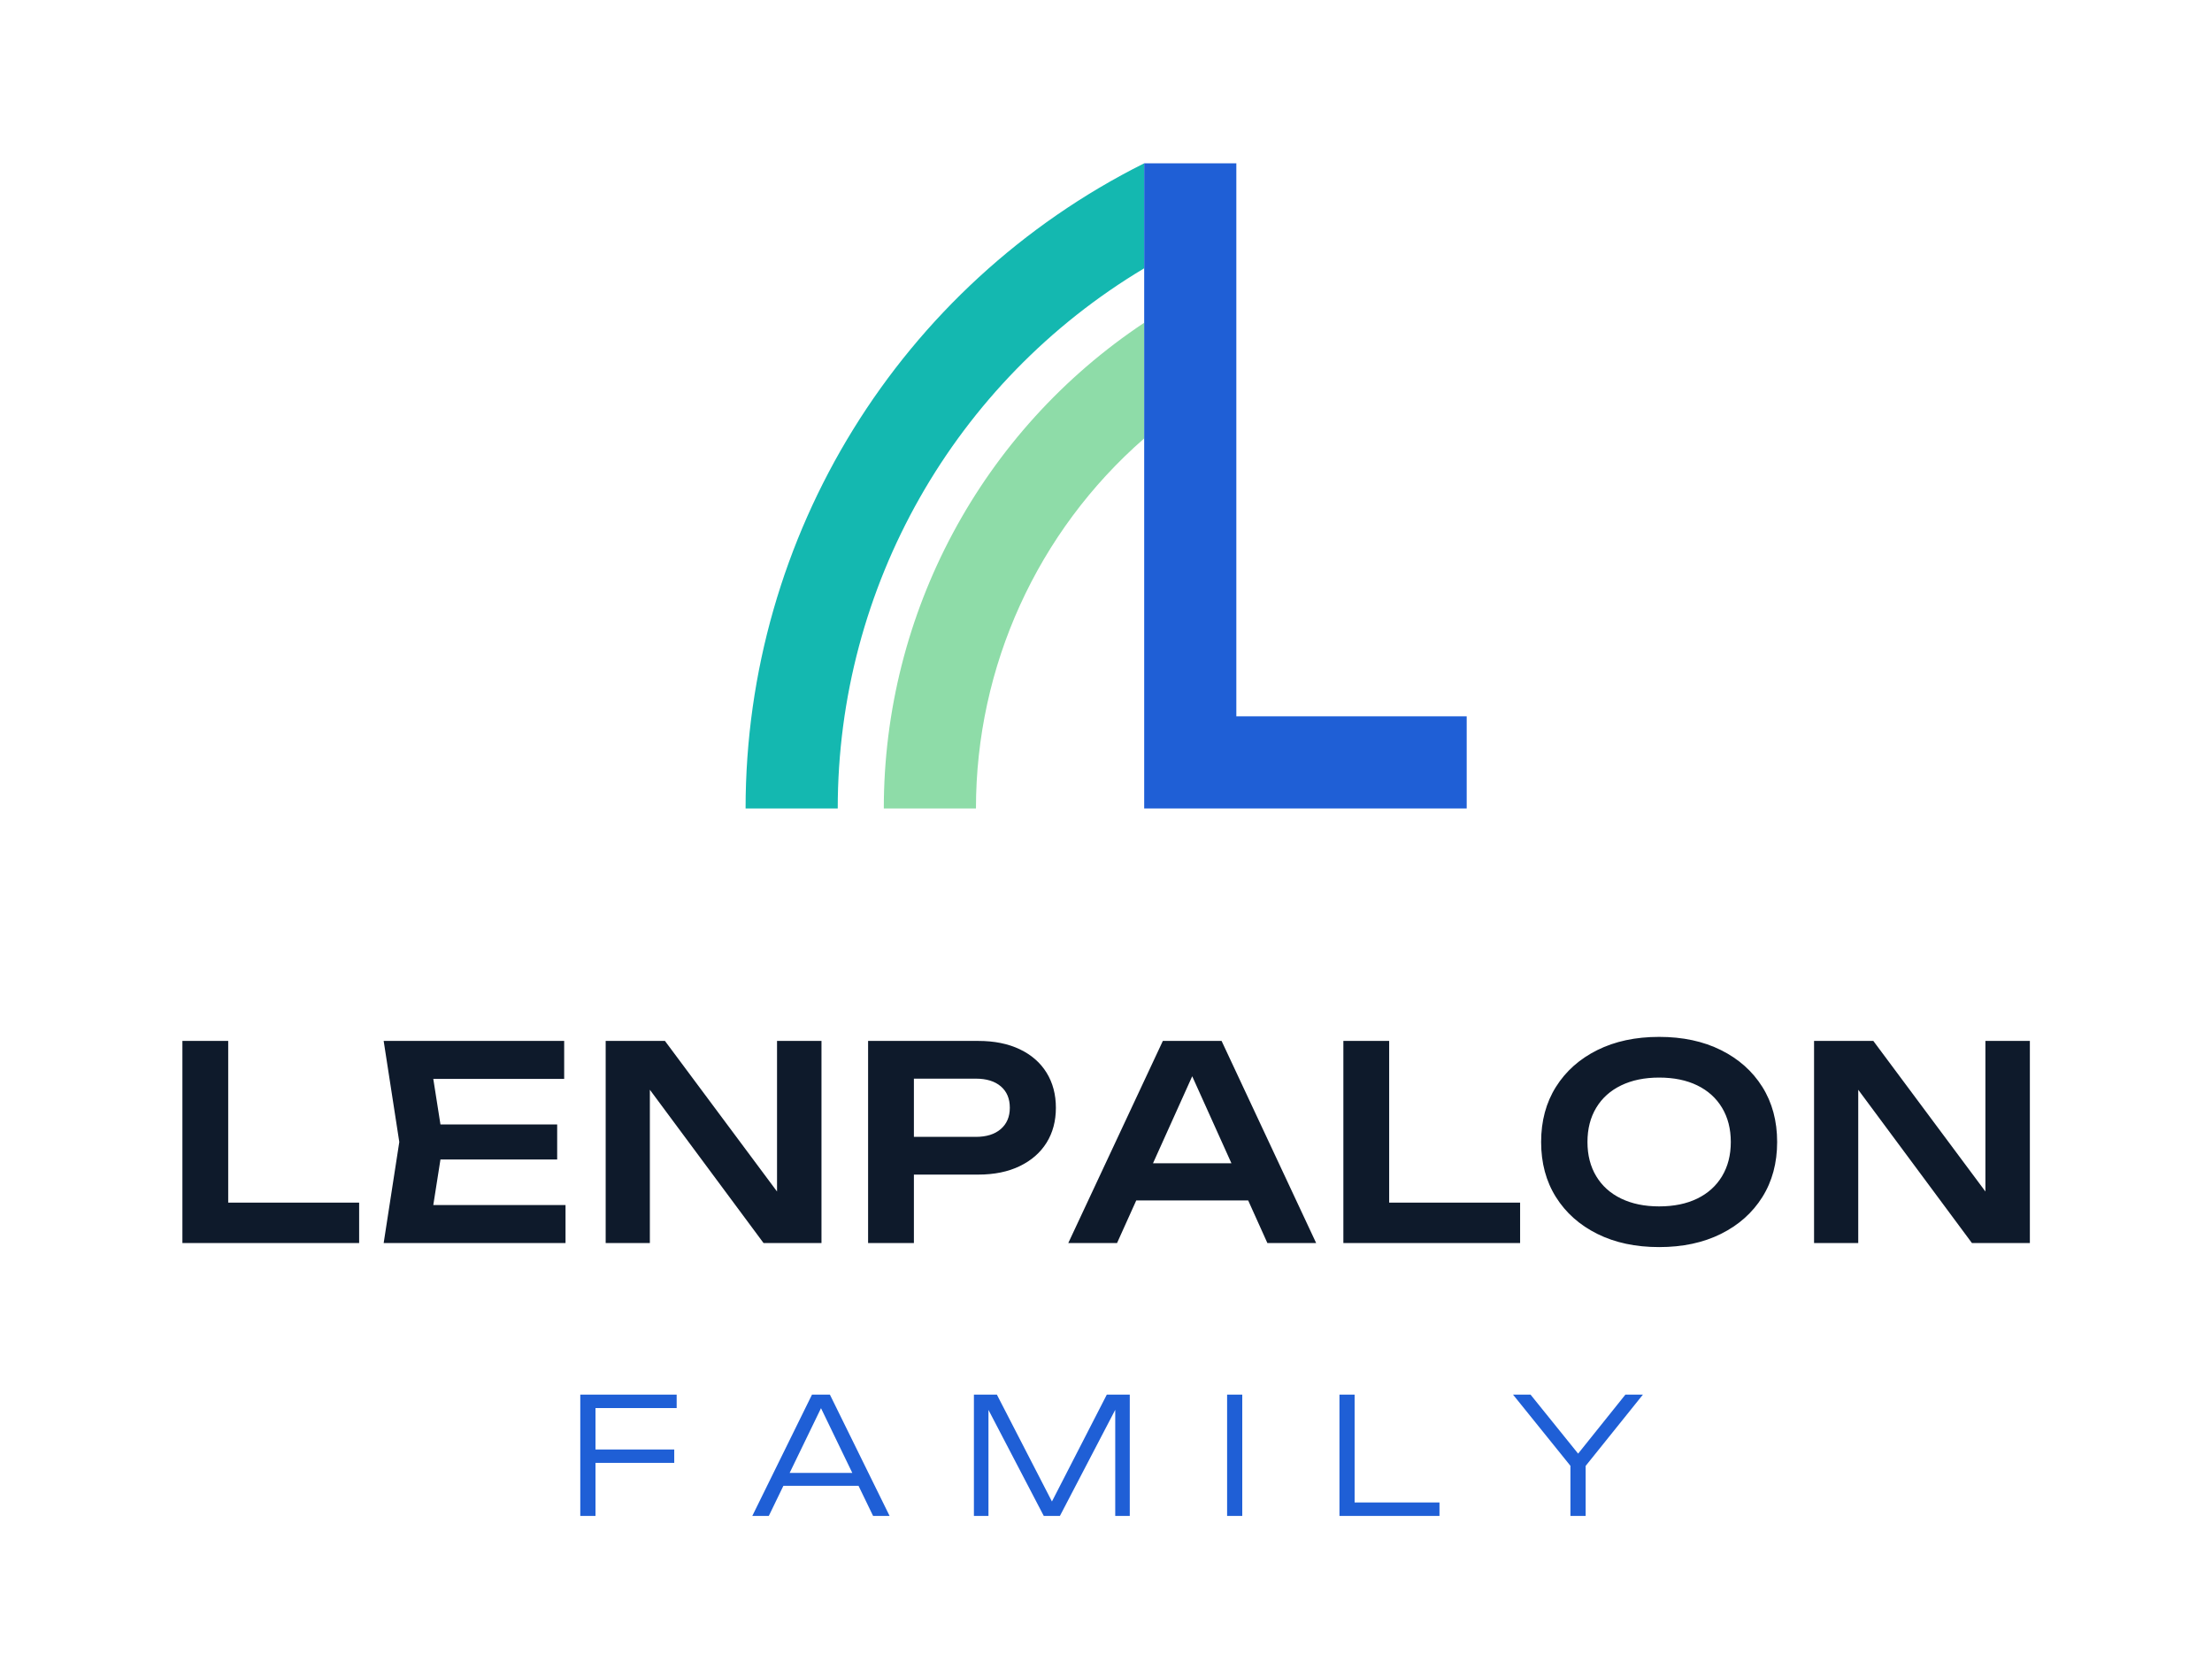
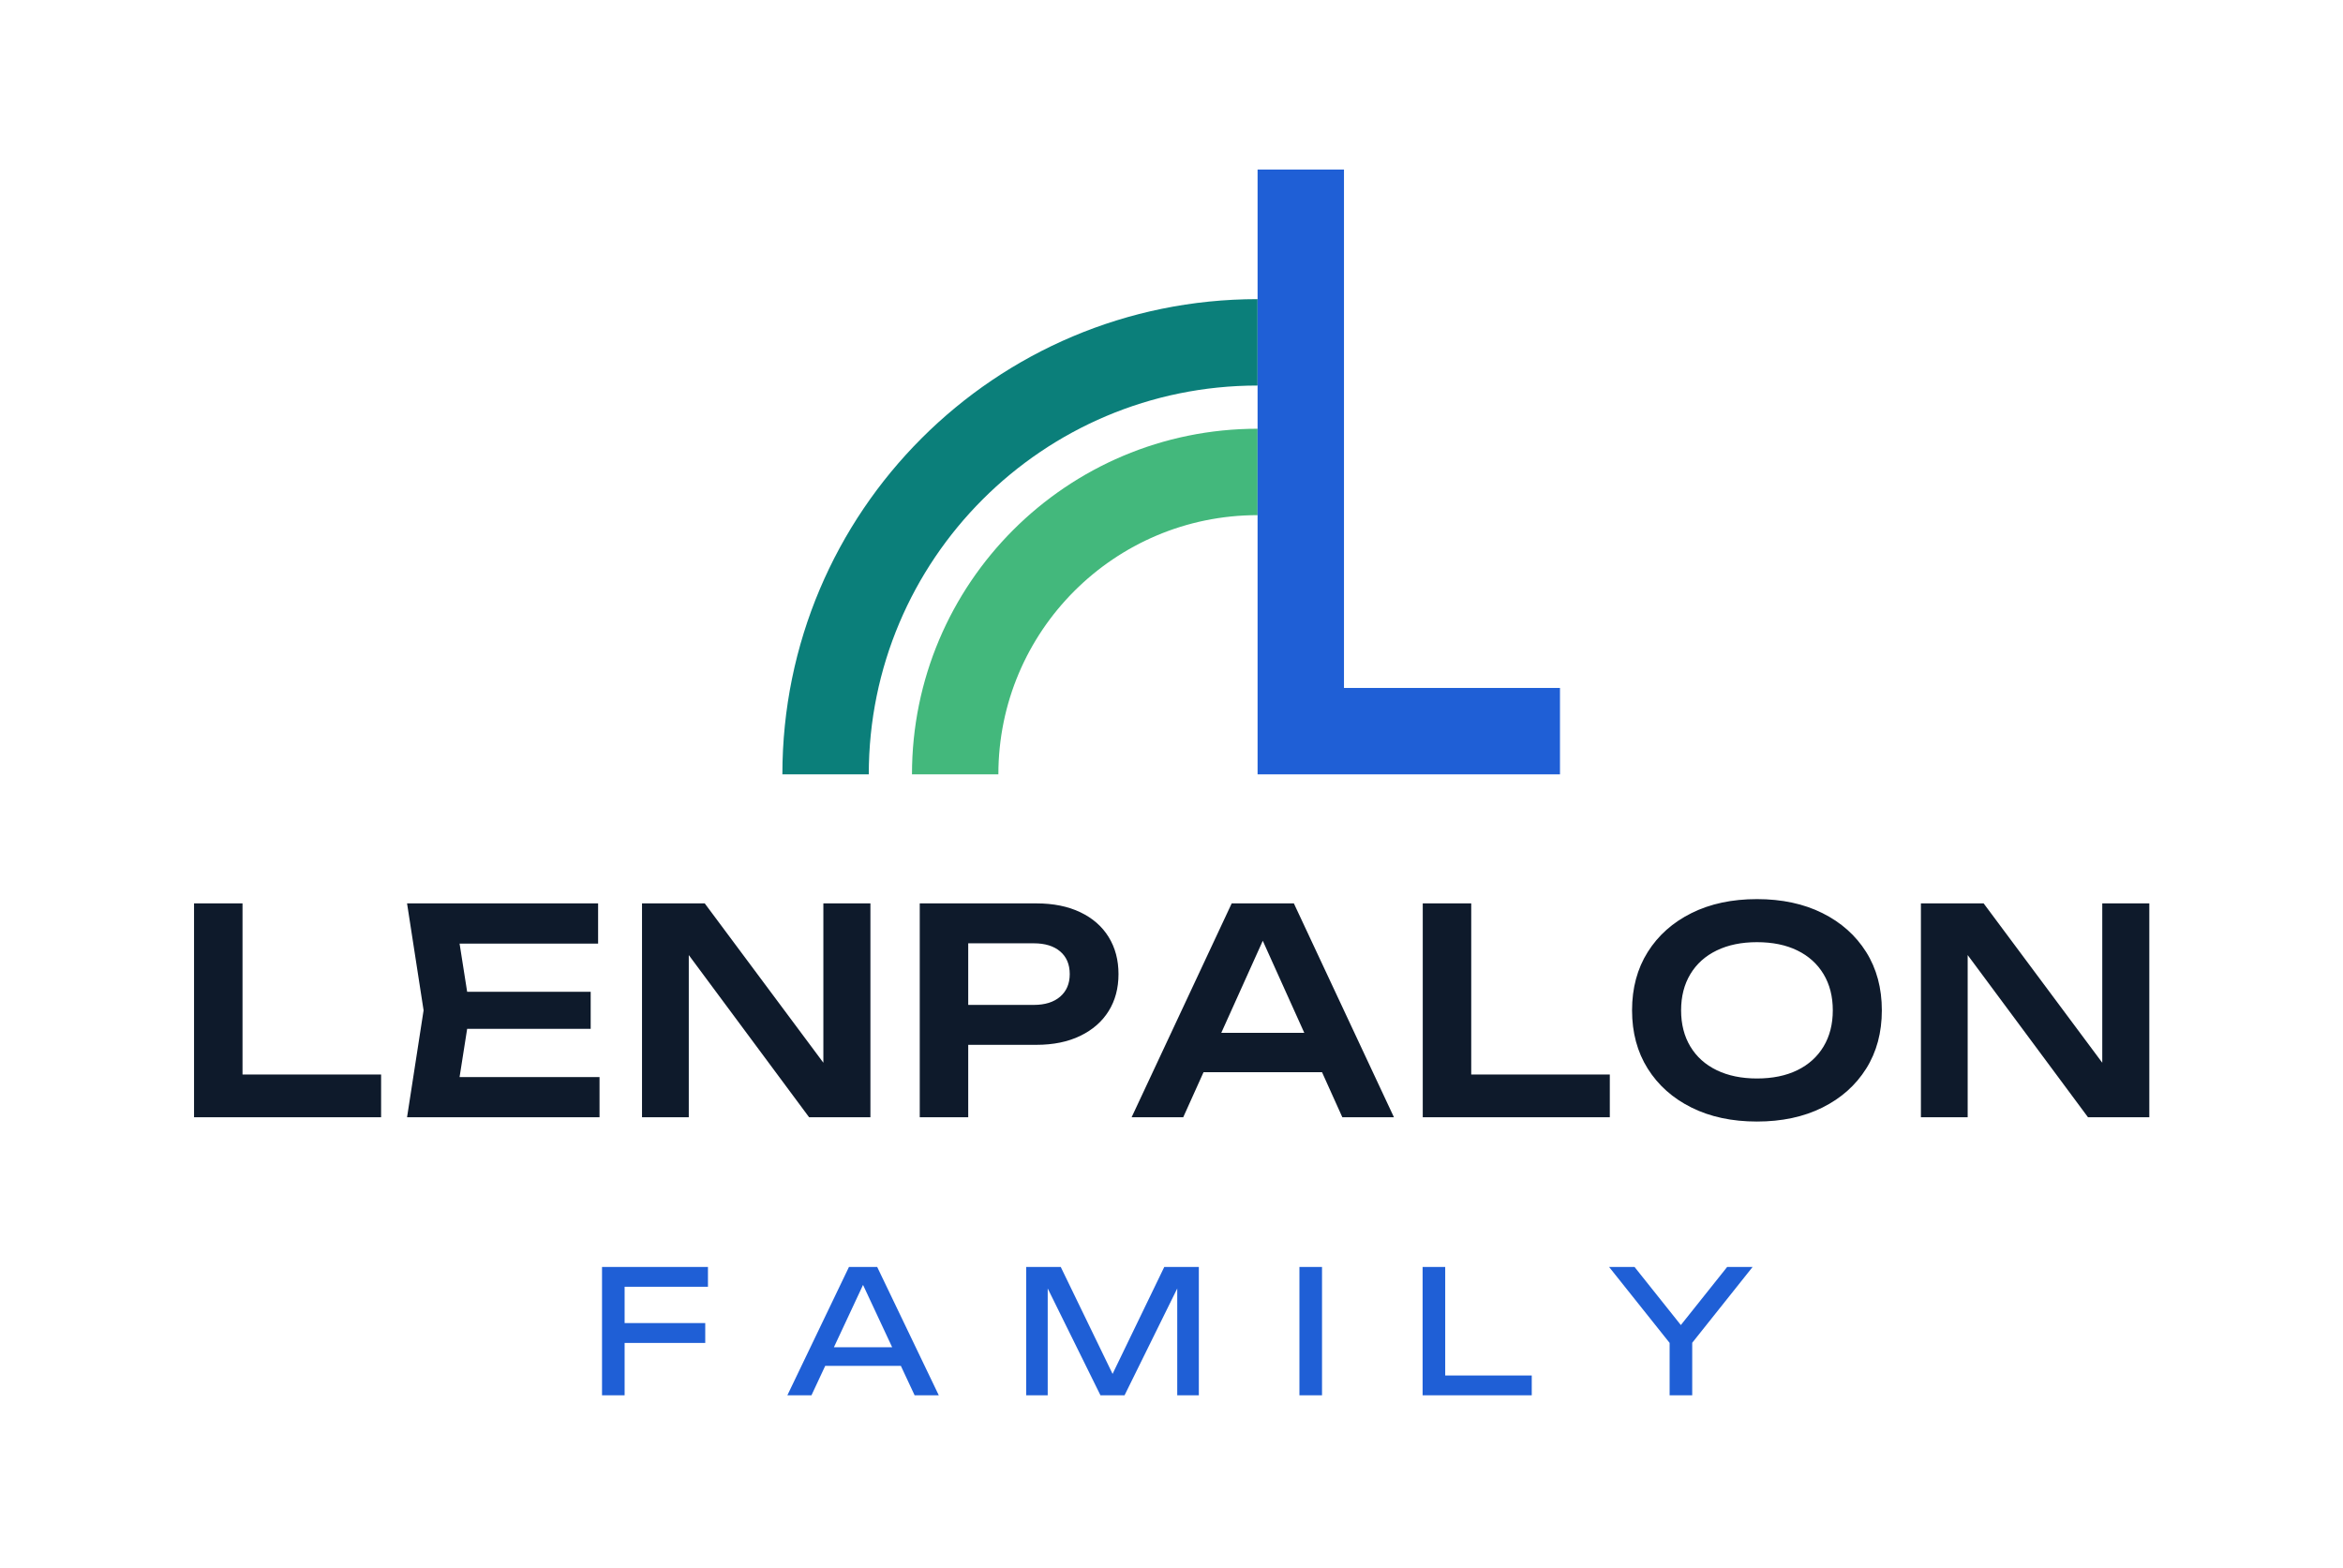
- <svg xmlns="http://www.w3.org/2000/svg" viewBox="0 0 328.4 249" width="328.4" height="249">
-   <g transform="translate(169.87 120) scale(1.14)">
-     <path d="M-51.91 0A93.91 93.91 0 0 1 0 -84L0 -70.33A81.91 81.91 0 0 0 -39.91 0Z" fill="#14B8B0" />
-     <path d="M-33.91 0A75.91 75.91 0 0 1 0 -63.24L0 -48.18A63.91 63.91 0 0 0 -21.91 0Z" fill="#8EDCA8" />
-     <path d="M0 -84H12V-12H42V0H0Z" fill="#1F5FD6" />
+ <svg xmlns="http://www.w3.org/2000/svg" viewBox="0 0 328.67 219.86" width="328.67" height="219.86">
+   <g transform="translate(176.41 108.62) scale(1.01)">
+     <path d="M-66 0A66 66 0 0 1 0 -66L0 -54A54 54 0 0 0 -54 0Z" fill="#0B7F7A" />
+     <path d="M-48 0A48 48 0 0 1 0 -48L0 -36A36 36 0 0 0 -36 0Z" fill="#43B87C" />
+     <path d="M0 -84H12V-12H42.0V0H0Z" fill="#1F5FD6" />
  </g>
-   <path d="M33.88 154.5V181.5L30.8 178.5H53.32V184.5H27.08V154.5ZM82.72 166.9V172.1H61.24V166.9ZM65.8 169.5 63.8 182.22 60.84 178.86H83.96V184.5H56.96L59.28 169.5L56.96 154.5H83.76V160.14H60.84L63.8 156.78ZM117.72 180.02 115.36 180.38V154.5H121.96V184.5H113.36L94.16 158.62L96.48 158.26V184.5H89.92V154.5H98.72ZM145.24 154.5Q148.8 154.5 151.4 155.74Q154 156.98 155.38 159.22Q156.76 161.46 156.76 164.42Q156.76 167.38 155.38 169.6Q154 171.82 151.4 173.08Q148.8 174.34 145.24 174.34H132V168.74H144.88Q147.24 168.74 148.58 167.58Q149.92 166.42 149.92 164.42Q149.92 162.38 148.58 161.24Q147.24 160.1 144.88 160.1H132.6L135.68 156.86V184.5H128.88V154.5ZM166.44 178.18V172.66H187.24V178.18ZM181.36 154.5 195.4 184.5H188.16L175.88 157.26H178.12L165.84 184.5H158.6L172.64 154.5ZM206.24 154.5V181.5L203.16 178.5H225.68V184.5H199.44V154.5ZM246.32 185.1Q241.08 185.1 237.14 183.14Q233.2 181.18 231 177.68Q228.8 174.18 228.8 169.5Q228.8 164.82 231 161.32Q233.2 157.82 237.14 155.86Q241.08 153.9 246.32 153.9Q251.56 153.9 255.5 155.86Q259.44 157.82 261.64 161.32Q263.84 164.82 263.84 169.5Q263.84 174.18 261.64 177.68Q259.44 181.18 255.5 183.14Q251.56 185.1 246.32 185.1ZM246.32 179.06Q249.6 179.06 251.98 177.9Q254.36 176.74 255.66 174.58Q256.96 172.42 256.96 169.5Q256.96 166.58 255.66 164.42Q254.36 162.26 251.98 161.1Q249.6 159.94 246.32 159.94Q243.08 159.94 240.68 161.1Q238.28 162.26 236.98 164.42Q235.68 166.58 235.68 169.5Q235.68 172.42 236.98 174.58Q238.28 176.74 240.68 177.9Q243.08 179.06 246.32 179.06ZM297.12 180.02 294.76 180.38V154.5H301.36V184.5H292.76L273.56 158.62L275.88 158.26V184.5H269.32V154.5H278.12Z" fill="#0E1A2B" />
-   <path d="M87.23 215.14H100.1V217.13H87.23ZM100.46 207V208.99H86.99L88.41 207.55V225H86.15V207ZM115.46 220.54V218.62H128.13V220.54ZM123.21 207 132.07 225H129.62L121.29 207.77H122.49L114.14 225H111.69L120.55 207ZM167.73 207V225H165.57V207.53L166.46 207.55L157.36 225H154.96L145.87 207.58L146.75 207.55V225H144.59V207H148L156.88 224.23H155.47L164.32 207ZM182.18 207H184.43V225H182.18ZM201.11 207V223.99L200.11 223.01H213.71V225H198.86V207ZM233.15 225V216.48H235.41V225ZM224.63 207H227.23L235.03 216.67H233.56L241.31 207H243.91L235 218.09L233.59 218.11Z" fill="#1F5FD6" />
+   <path d="M34.02 126.72V153.72L30.94 150.72H53.46V156.72H27.22V126.72ZM82.86 139.12V144.32H61.38V139.12ZM65.94 141.72 63.94 154.44 60.98 151.08H84.1V156.72H57.1L59.42 141.72L57.1 126.72H83.9V132.36H60.98L63.94 129ZM117.86 152.24 115.5 152.6V126.72H122.1V156.72H113.5L94.3 130.84L96.62 130.48V156.72H90.06V126.72H98.86ZM145.38 126.72Q148.94 126.72 151.54 127.96Q154.14 129.2 155.52 131.44Q156.9 133.68 156.9 136.64Q156.9 139.6 155.52 141.82Q154.14 144.04 151.54 145.3Q148.94 146.56 145.38 146.56H132.14V140.96H145.02Q147.38 140.96 148.72 139.8Q150.06 138.64 150.06 136.64Q150.06 134.6 148.72 133.46Q147.38 132.32 145.02 132.32H132.74L135.82 129.08V156.72H129.02V126.72ZM166.58 150.4V144.88H187.38V150.4ZM181.5 126.72 195.54 156.72H188.3L176.02 129.48H178.26L165.98 156.72H158.74L172.78 126.72ZM206.38 126.72V153.72L203.3 150.72H225.82V156.72H199.58V126.72ZM246.46 157.32Q241.22 157.32 237.28 155.36Q233.34 153.4 231.14 149.9Q228.94 146.4 228.94 141.72Q228.94 137.04 231.14 133.54Q233.34 130.04 237.28 128.08Q241.22 126.12 246.46 126.12Q251.7 126.12 255.64 128.08Q259.58 130.04 261.78 133.54Q263.98 137.04 263.98 141.72Q263.98 146.4 261.78 149.9Q259.58 153.4 255.64 155.36Q251.7 157.32 246.46 157.32ZM246.46 151.28Q249.74 151.28 252.12 150.12Q254.5 148.96 255.8 146.8Q257.1 144.64 257.1 141.72Q257.1 138.8 255.8 136.64Q254.5 134.48 252.12 133.32Q249.74 132.16 246.46 132.16Q243.22 132.16 240.82 133.32Q238.42 134.48 237.12 136.64Q235.82 138.8 235.82 141.72Q235.82 144.64 237.12 146.8Q238.42 148.96 240.82 150.12Q243.22 151.28 246.46 151.28ZM297.26 152.24 294.9 152.6V126.72H301.5V156.72H292.9L273.7 130.84L276.02 130.48V156.72H269.46V126.72H278.26Z" fill="#0E1A2B" />
+   <path d="M85.99 185.59H98.93V188.38H85.99ZM99.31 177.72V180.5H85.89L87.62 178.7V195.72H84.45V177.72ZM114.69 191.59V188.98H127.27V191.59ZM123.05 177.72 131.69 195.72H128.3L120.45 178.92H121.68L113.83 195.72H110.45L119.09 177.72ZM168.17 177.72V195.72H165.14V178.68L166.13 178.73L157.75 195.72H154.37L145.99 178.75L146.97 178.7V195.72H143.95V177.72H148.8L156.86 194.35H155.28L163.32 177.72ZM182.28 177.72H185.45V195.72H182.28ZM202.73 177.72V194.3L201.31 192.94H214.87V195.72H199.56V177.72ZM234.21 195.72V187.13H237.38V195.72ZM225.72 177.72H229.29L236.64 186.94H234.93L242.28 177.72H245.85L236.81 189.07L234.79 189.1Z" fill="#1F5FD6" />
</svg>
